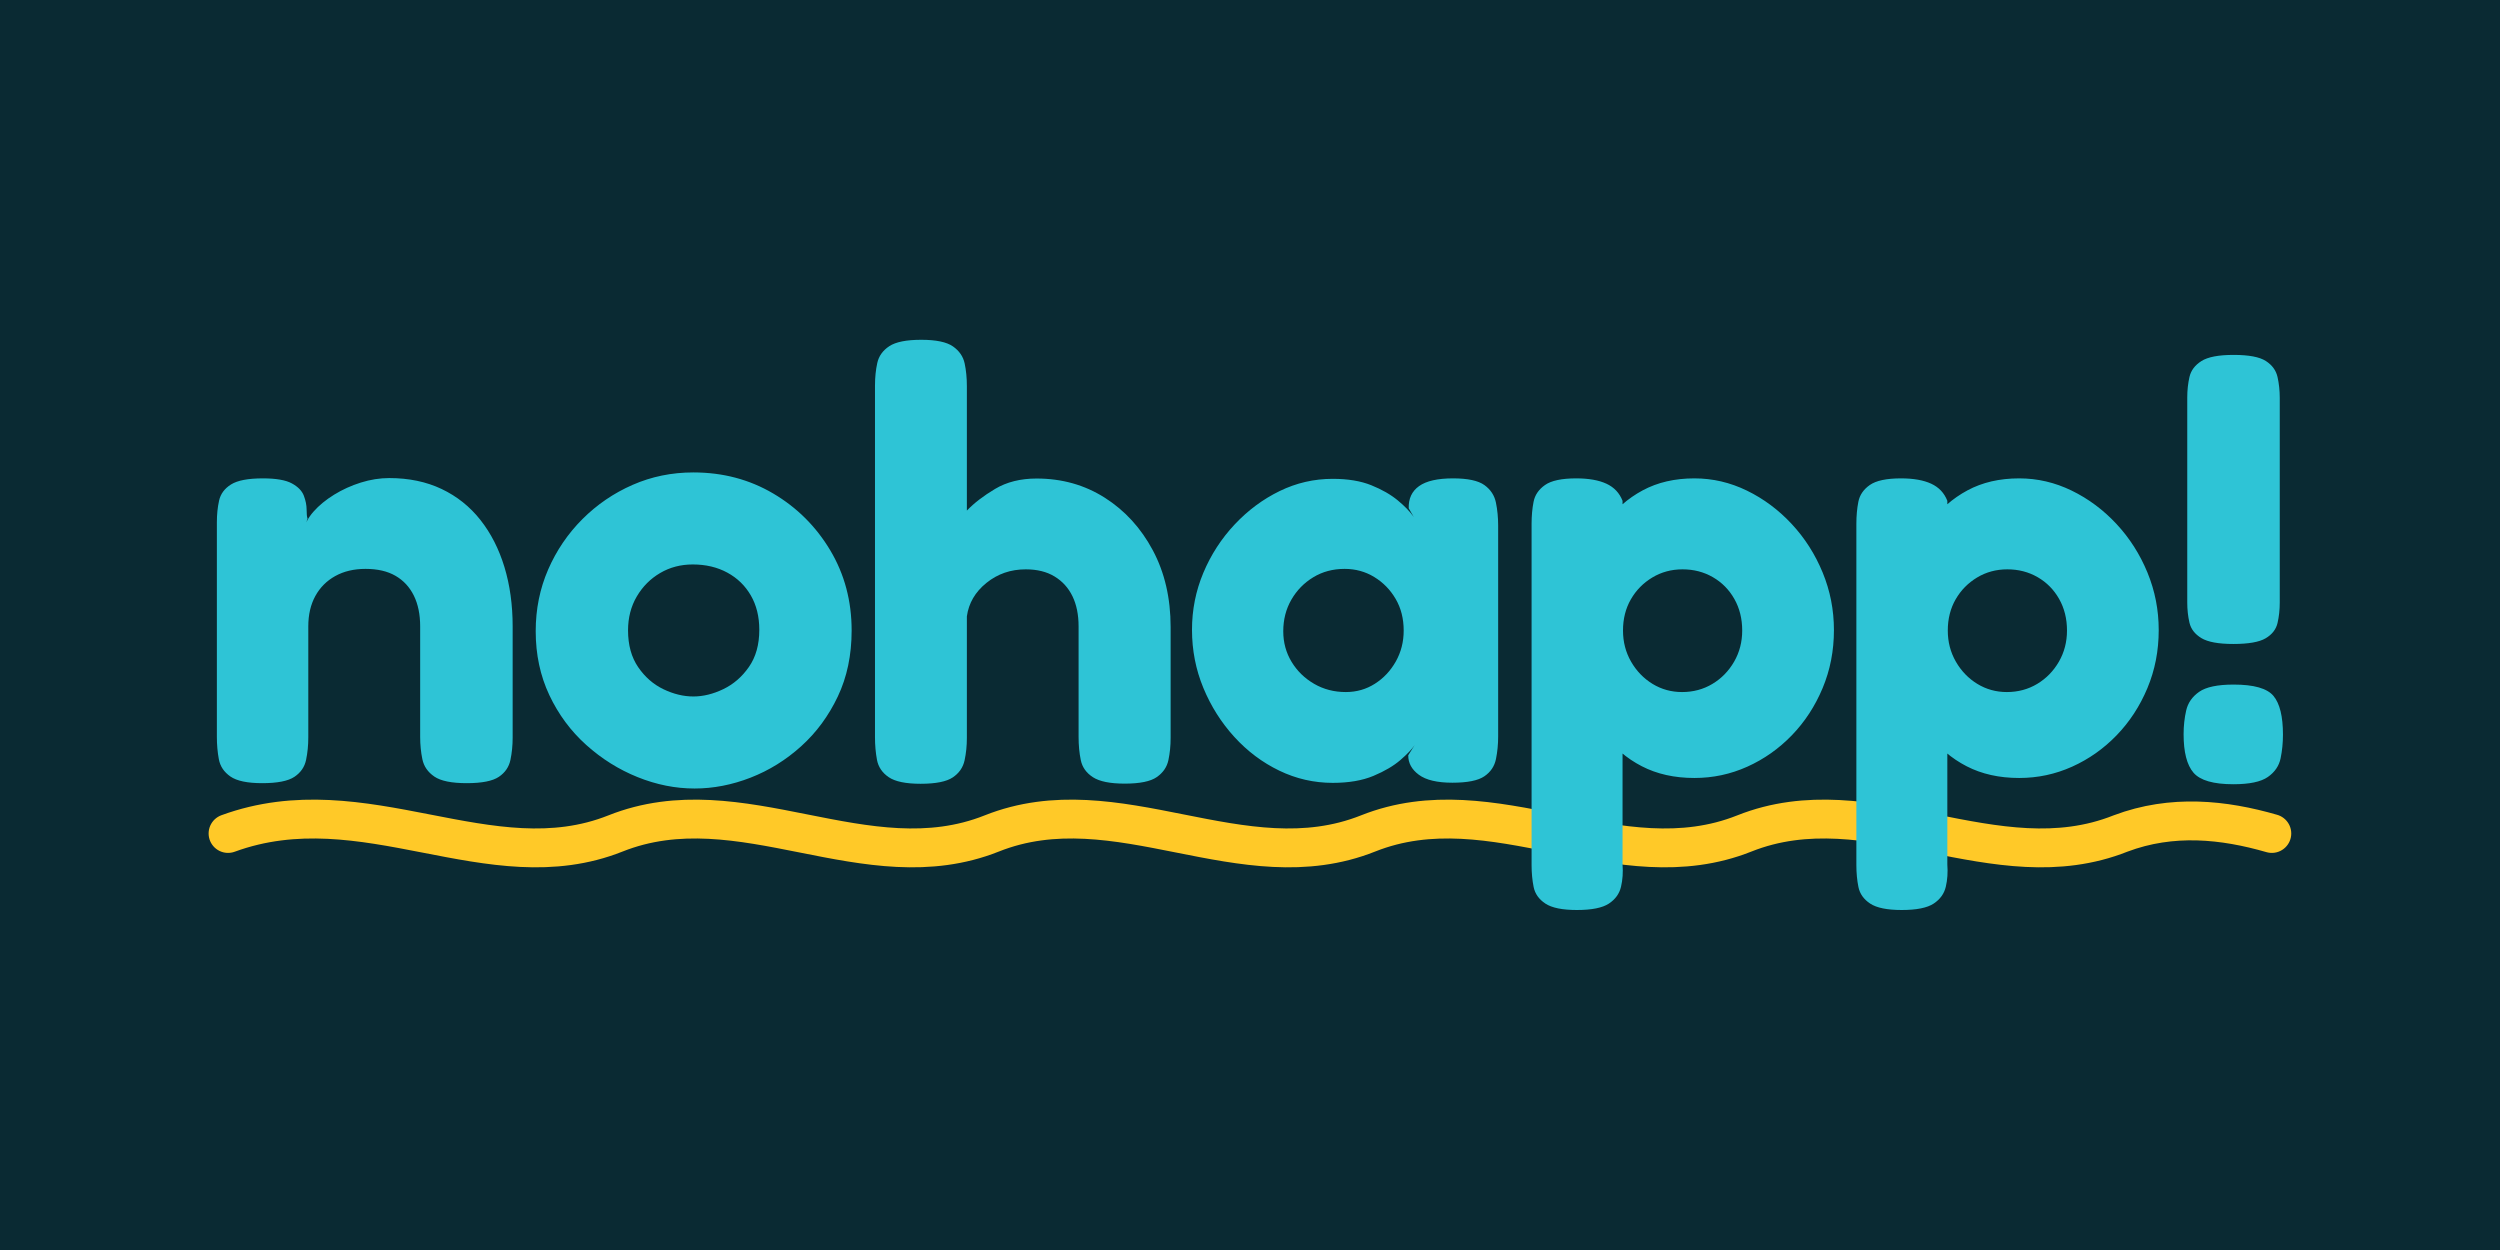
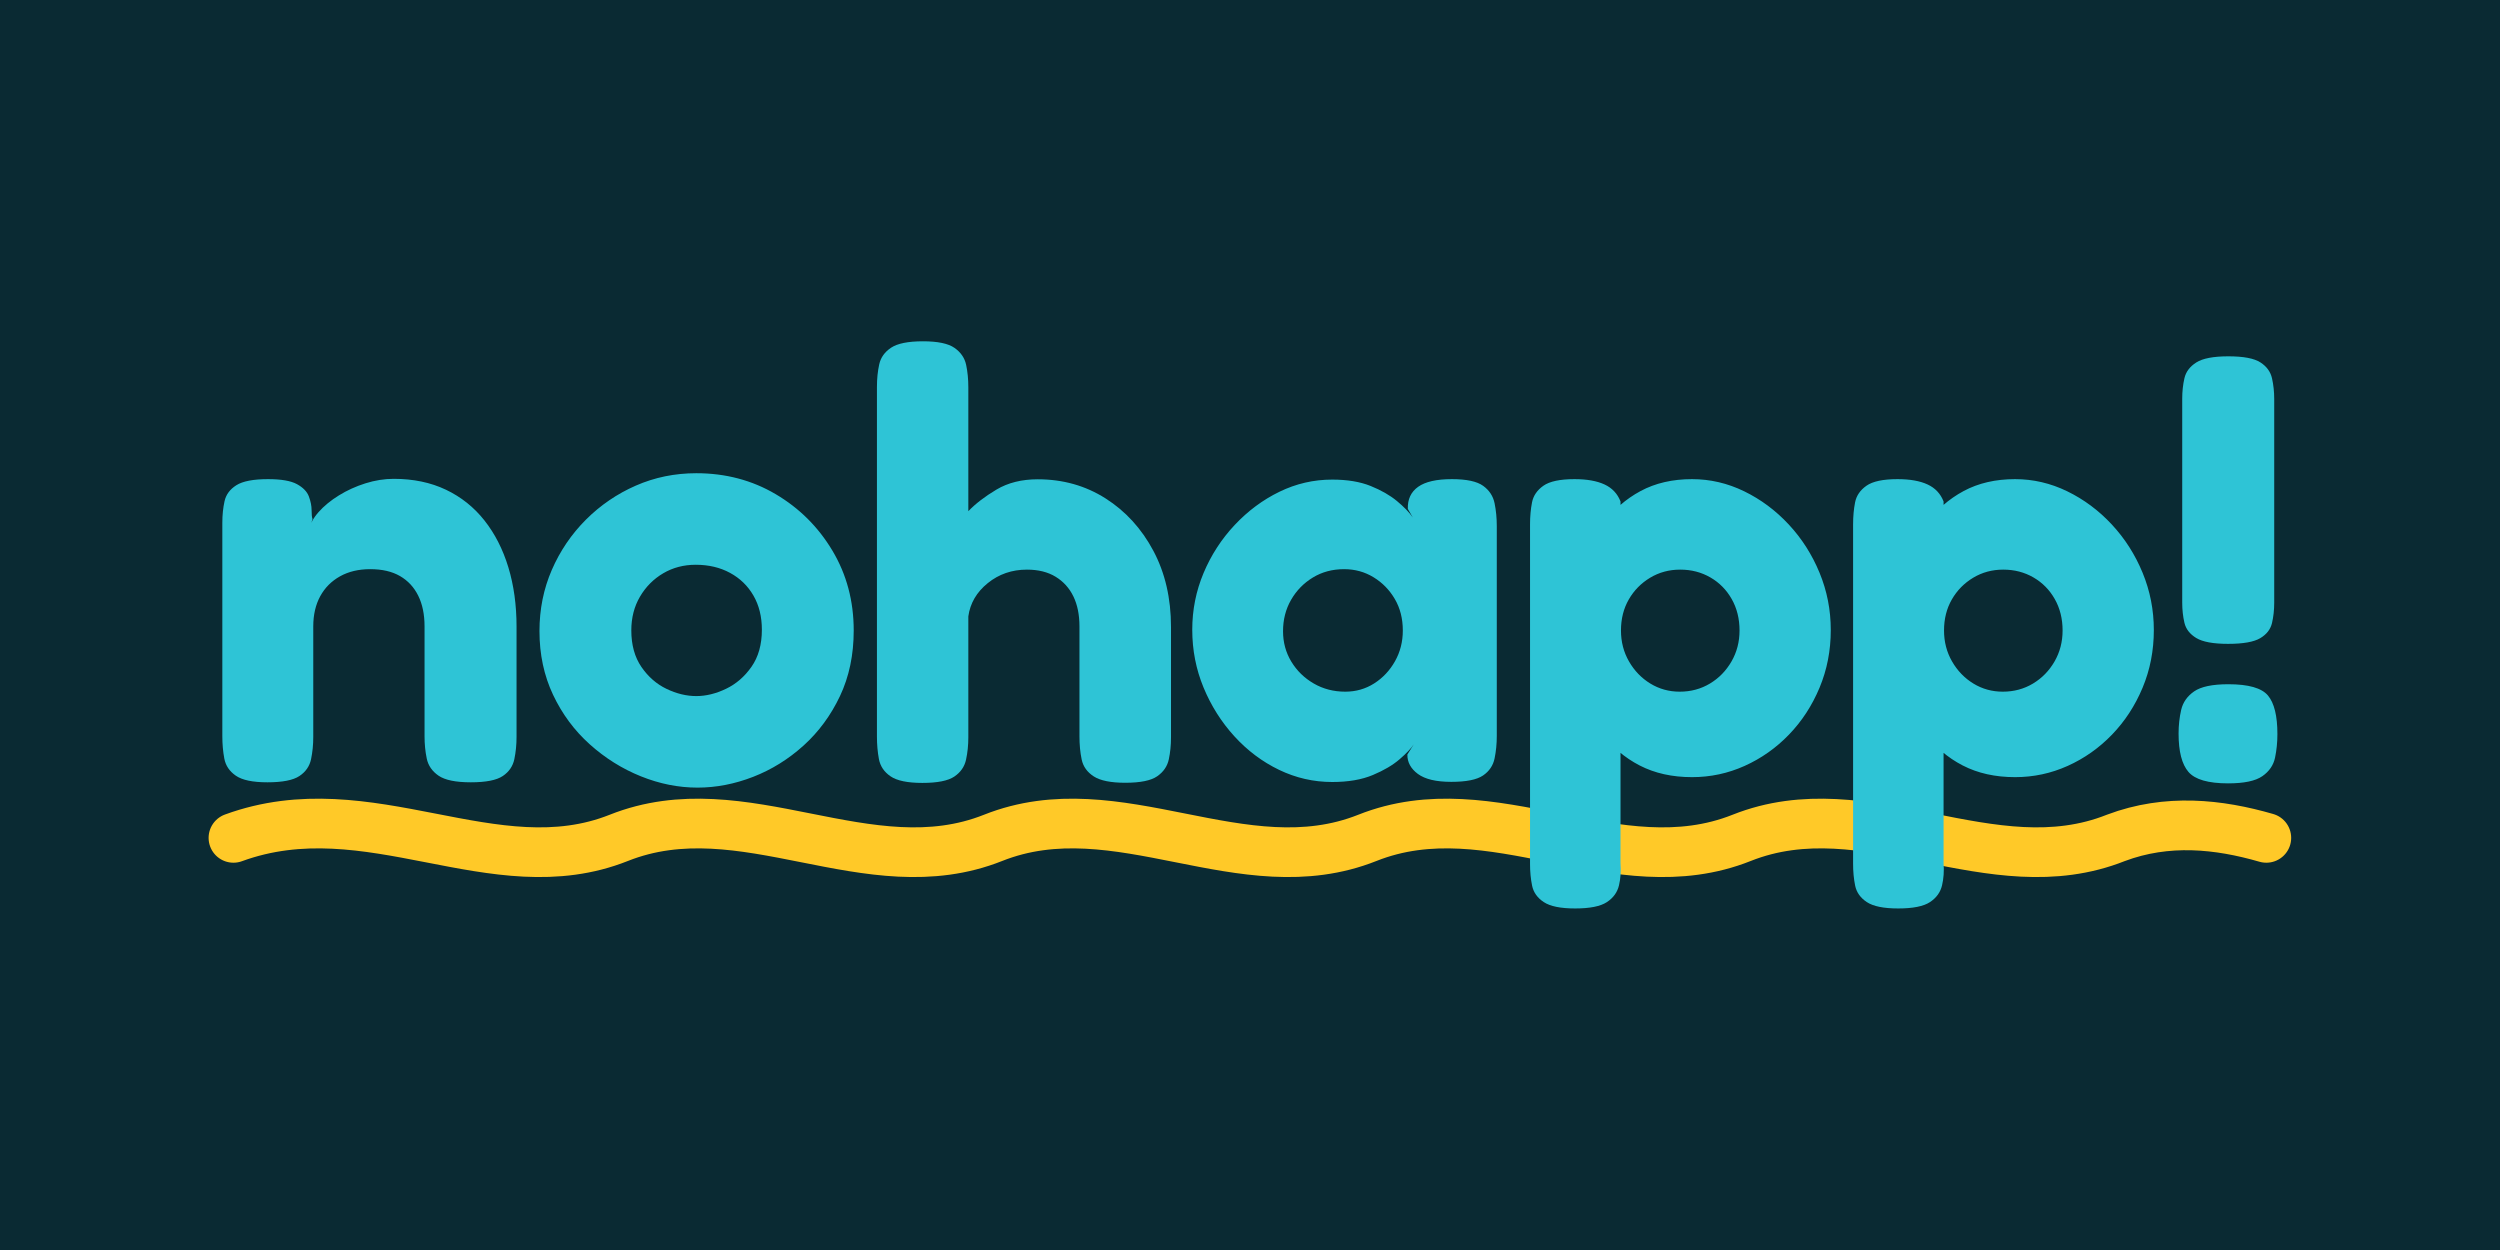
<svg xmlns="http://www.w3.org/2000/svg" width="1200" height="600" viewBox="0 0 1200 600">
  <rect width="1200" height="600" fill="#0A2A33" />
-   <g transform="translate(38.73 107.03) scale(1.332)">
-     <path d="M 53.1 220.0 C 102.3 202.0 147.5 238.0 192.7 220.0 C 237.9 202.0 283.1 238.0 328.3 220.0 C 373.5 202.0 418.7 238.0 463.9 220.0 C 509.1 202.0 554.3 238.0 599.5 220.0 C 644.7 202.0 689.9 238.0 735.1 220.0 C 753.7 213.0 772.3 215.0 789.6 220.0" fill="none" stroke="#FFC928" stroke-width="14" stroke-linecap="round" />
+   <g transform="translate(41.70 108.05) scale(1.3249)">
+     <path d="M 53.1 222.0 C 102.3 204.0 147.5 240.0 192.7 222.0 C 237.9 204.0 283.1 240.0 328.3 222.0 C 373.5 204.0 418.7 240.0 463.9 222.0 C 509.1 204.0 554.3 240.0 599.5 222.0 C 644.7 204.0 689.9 240.0 735.1 222.0 C 753.7 215.0 772.3 217.0 789.6 222.0" fill="none" stroke="#FFC928" stroke-width="18" stroke-linecap="round" />
    <path d="M65.41 201.87Q57.435 201.87 53.97 199.478Q50.505 197.085 49.79 193.262Q49.075 189.44 49.075 185.205V107.82Q49.075 103.64 49.873 100.037Q50.67 96.435 54.163 94.235Q57.655 92.035 65.63 92.035Q72.78 92.035 76.108 93.85Q79.435 95.665 80.425 98.305Q81.415 100.945 81.415 103.282Q81.415 105.62 81.745 106.5L80.425 110.735Q80.975 107.325 83.917 103.998Q86.86 100.67 91.315 97.92Q95.77 95.17 100.94 93.547Q106.11 91.925 111.17 91.925Q121.785 91.925 130.062 95.858Q138.34 99.79 144.032 106.995Q149.725 114.2 152.695 123.963Q155.665 133.725 155.665 145.44V185.425Q155.665 189.66 154.868 193.483Q154.07 197.305 150.688 199.588Q147.305 201.87 139.11 201.87Q130.915 201.87 127.423 199.478Q123.93 197.085 123.132 193.262Q122.335 189.44 122.335 185.205V145.385Q122.335 138.895 120.052 134.275Q117.77 129.655 113.453 127.153Q109.135 124.65 102.645 124.65Q96.375 124.65 91.727 127.235Q87.08 129.82 84.55 134.44Q82.02 139.06 82.02 145.385V185.425Q82.02 189.66 81.222 193.483Q80.425 197.305 77.015 199.588Q73.605 201.87 65.41 201.87Z M221.225 203.795Q210.885 203.795 200.71 199.697Q190.535 195.6 182.175 188.093Q173.815 180.585 168.892 170.163Q163.97 159.74 163.97 147.09Q163.97 135.21 168.452 124.897Q172.935 114.585 180.8 106.72Q188.665 98.855 198.895 94.373Q209.125 89.89 220.785 89.89Q236.68 89.89 249.55 97.48Q262.42 105.07 270.12 117.968Q277.82 130.865 277.82 146.87Q277.82 160.125 272.842 170.63Q267.865 181.135 259.642 188.56Q251.42 195.985 241.382 199.89Q231.345 203.795 221.225 203.795ZM220.785 170.63Q226.065 170.63 231.565 167.99Q237.065 165.35 240.805 159.988Q244.545 154.625 244.545 146.595Q244.545 139.5 241.492 134.22Q238.44 128.94 233.022 125.998Q227.605 123.055 220.565 123.055Q214.075 123.055 208.822 126.135Q203.57 129.215 200.407 134.577Q197.245 139.94 197.245 146.815Q197.245 154.735 200.902 160.07Q204.56 165.405 210.005 168.017Q215.45 170.63 220.785 170.63Z" fill="#2EC4D6" />
    <path d="M302.68 202.09Q294.65 202.09 291.157 199.697Q287.665 197.305 286.95 193.455Q286.235 189.605 286.235 185.37V58.595Q286.235 54.195 287.06 50.455Q287.885 46.715 291.377 44.405Q294.87 42.095 302.9 42.095Q310.93 42.095 314.34 44.487Q317.75 46.88 318.547 50.62Q319.345 54.36 319.345 58.815V103.64Q323.25 99.57 329.52 95.83Q335.79 92.09 344.48 92.09Q358.175 92.09 369.065 99.02Q379.955 105.95 386.362 117.968Q392.77 129.985 392.77 145.605V185.59Q392.77 189.825 391.972 193.565Q391.175 197.305 387.792 199.67Q384.41 202.035 376.215 202.035Q368.35 202.035 364.775 199.725Q361.2 197.415 360.402 193.593Q359.605 189.77 359.605 185.205V145.385Q359.605 139.06 357.405 134.523Q355.205 129.985 350.97 127.4Q346.735 124.815 340.575 124.815Q332.435 124.815 326.385 129.71Q320.335 134.605 319.345 141.755V185.59Q319.345 189.825 318.52 193.647Q317.695 197.47 314.285 199.78Q310.875 202.09 302.68 202.09Z" fill="#2EC4D6" />
    <path d="M494.3 201.705Q486.105 201.705 482.227 198.845Q478.35 195.985 478.405 191.805L480.715 188.12Q479.285 190.32 475.6 193.51Q471.915 196.7 465.892 199.23Q459.87 201.76 451.18 201.76Q441.06 201.76 431.93 197.36Q422.8 192.96 415.732 185.205Q408.665 177.45 404.567 167.55Q400.47 157.65 400.47 146.595Q400.47 135.815 404.567 126.053Q408.665 116.29 415.842 108.645Q423.02 101.0 432.067 96.6Q441.115 92.2 451.18 92.2Q459.375 92.2 465.095 94.51Q470.815 96.82 474.61 99.955Q478.405 103.09 480.385 105.95L478.57 102.815Q478.405 97.59 482.31 94.812Q486.215 92.035 494.52 92.035Q502.495 92.035 505.85 94.455Q509.205 96.875 510.002 100.78Q510.8 104.685 510.8 109.085V185.04Q510.8 189.33 510.002 193.208Q509.205 197.085 505.822 199.395Q502.44 201.705 494.3 201.705ZM455.91 169.035Q461.685 169.035 466.387 166.037Q471.09 163.04 473.923 158.007Q476.755 152.975 476.755 146.87Q476.755 140.435 473.867 135.485Q470.98 130.535 466.167 127.593Q461.355 124.65 455.47 124.65Q449.145 124.65 444.168 127.675Q439.19 130.7 436.275 135.76Q433.36 140.82 433.36 147.145Q433.36 153.195 436.357 158.145Q439.355 163.095 444.47 166.065Q449.585 169.035 455.91 169.035Z M581.53 200.0Q570.75 200.0 562.555 195.765Q554.36 191.53 548.915 184.077Q543.47 176.625 540.747 166.945Q538.025 157.265 538.19 146.21Q538.355 135.32 541.16 125.502Q543.965 115.685 549.41 108.178Q554.855 100.67 562.885 96.352Q570.915 92.035 581.53 92.035Q591.375 92.035 600.423 96.435Q609.47 100.835 616.565 108.452Q623.66 116.07 627.73 125.942Q631.8 135.815 631.8 146.705Q631.8 157.87 627.73 167.605Q623.66 177.34 616.648 184.6Q609.635 191.86 600.587 195.93Q591.54 200.0 581.53 200.0ZM539.18 247.575Q531.315 247.575 527.822 245.265Q524.33 242.955 523.588 239.297Q522.845 235.64 522.845 231.405V108.425Q522.845 104.135 523.56 100.477Q524.275 96.82 527.685 94.427Q531.095 92.035 538.96 92.035Q545.67 92.035 549.822 93.96Q553.975 95.885 555.625 100.12V231.185Q555.955 235.42 555.075 239.188Q554.195 242.955 550.703 245.265Q547.21 247.575 539.18 247.575ZM577.075 169.035Q583.125 169.035 588.02 166.093Q592.915 163.15 595.83 158.09Q598.745 153.03 598.745 146.87Q598.745 140.49 595.913 135.485Q593.08 130.48 588.185 127.648Q583.29 124.815 577.24 124.815Q571.245 124.815 566.35 127.757Q561.455 130.7 558.622 135.623Q555.79 140.545 555.79 146.87Q555.79 153.03 558.705 158.09Q561.62 163.15 566.433 166.093Q571.245 169.035 577.075 169.035Z M698.57 200.0Q687.79 200.0 679.595 195.765Q671.4 191.53 665.955 184.077Q660.51 176.625 657.787 166.945Q655.065 157.265 655.23 146.21Q655.395 135.32 658.2 125.502Q661.005 115.685 666.45 108.178Q671.895 100.67 679.925 96.352Q687.955 92.035 698.57 92.035Q708.415 92.035 717.462 96.435Q726.51 100.835 733.605 108.452Q740.7 116.07 744.77 125.942Q748.84 135.815 748.84 146.705Q748.84 157.87 744.77 167.605Q740.7 177.34 733.688 184.6Q726.675 191.86 717.627 195.93Q708.58 200.0 698.57 200.0ZM656.22 247.575Q648.355 247.575 644.862 245.265Q641.37 242.955 640.628 239.297Q639.885 235.64 639.885 231.405V108.425Q639.885 104.135 640.6 100.477Q641.315 96.82 644.725 94.427Q648.135 92.035 656.0 92.035Q662.71 92.035 666.862 93.96Q671.015 95.885 672.665 100.12V231.185Q672.995 235.42 672.115 239.188Q671.235 242.955 667.743 245.265Q664.25 247.575 656.22 247.575ZM694.115 169.035Q700.165 169.035 705.06 166.093Q709.955 163.15 712.87 158.09Q715.785 153.03 715.785 146.87Q715.785 140.49 712.952 135.485Q710.12 130.48 705.225 127.648Q700.33 124.815 694.28 124.815Q688.285 124.815 683.39 127.757Q678.495 130.7 675.662 135.623Q672.83 140.545 672.83 146.87Q672.83 153.03 675.745 158.09Q678.66 163.15 683.472 166.093Q688.285 169.035 694.115 169.035Z M775.735 151.71Q767.705 151.71 764.212 149.593Q760.72 147.475 759.922 144.065Q759.125 140.655 759.125 136.75V62.885Q759.125 58.98 759.922 55.487Q760.72 51.995 764.212 49.767Q767.705 47.54 775.845 47.54Q784.04 47.54 787.45 49.74Q790.86 51.94 791.657 55.515Q792.455 59.09 792.455 62.995V136.805Q792.455 140.71 791.657 144.148Q790.86 147.585 787.395 149.648Q783.93 151.71 775.735 151.71ZM775.735 202.255Q764.955 202.255 761.38 198.102Q757.805 193.95 757.805 184.215Q757.805 179.76 758.74 175.662Q759.675 171.565 763.415 168.952Q767.155 166.34 775.845 166.34Q786.79 166.34 790.2 170.438Q793.61 174.535 793.61 184.38Q793.61 188.835 792.757 192.933Q791.905 197.03 788.165 199.642Q784.425 202.255 775.735 202.255Z" fill="#2EC4D6" />
  </g>
</svg>
